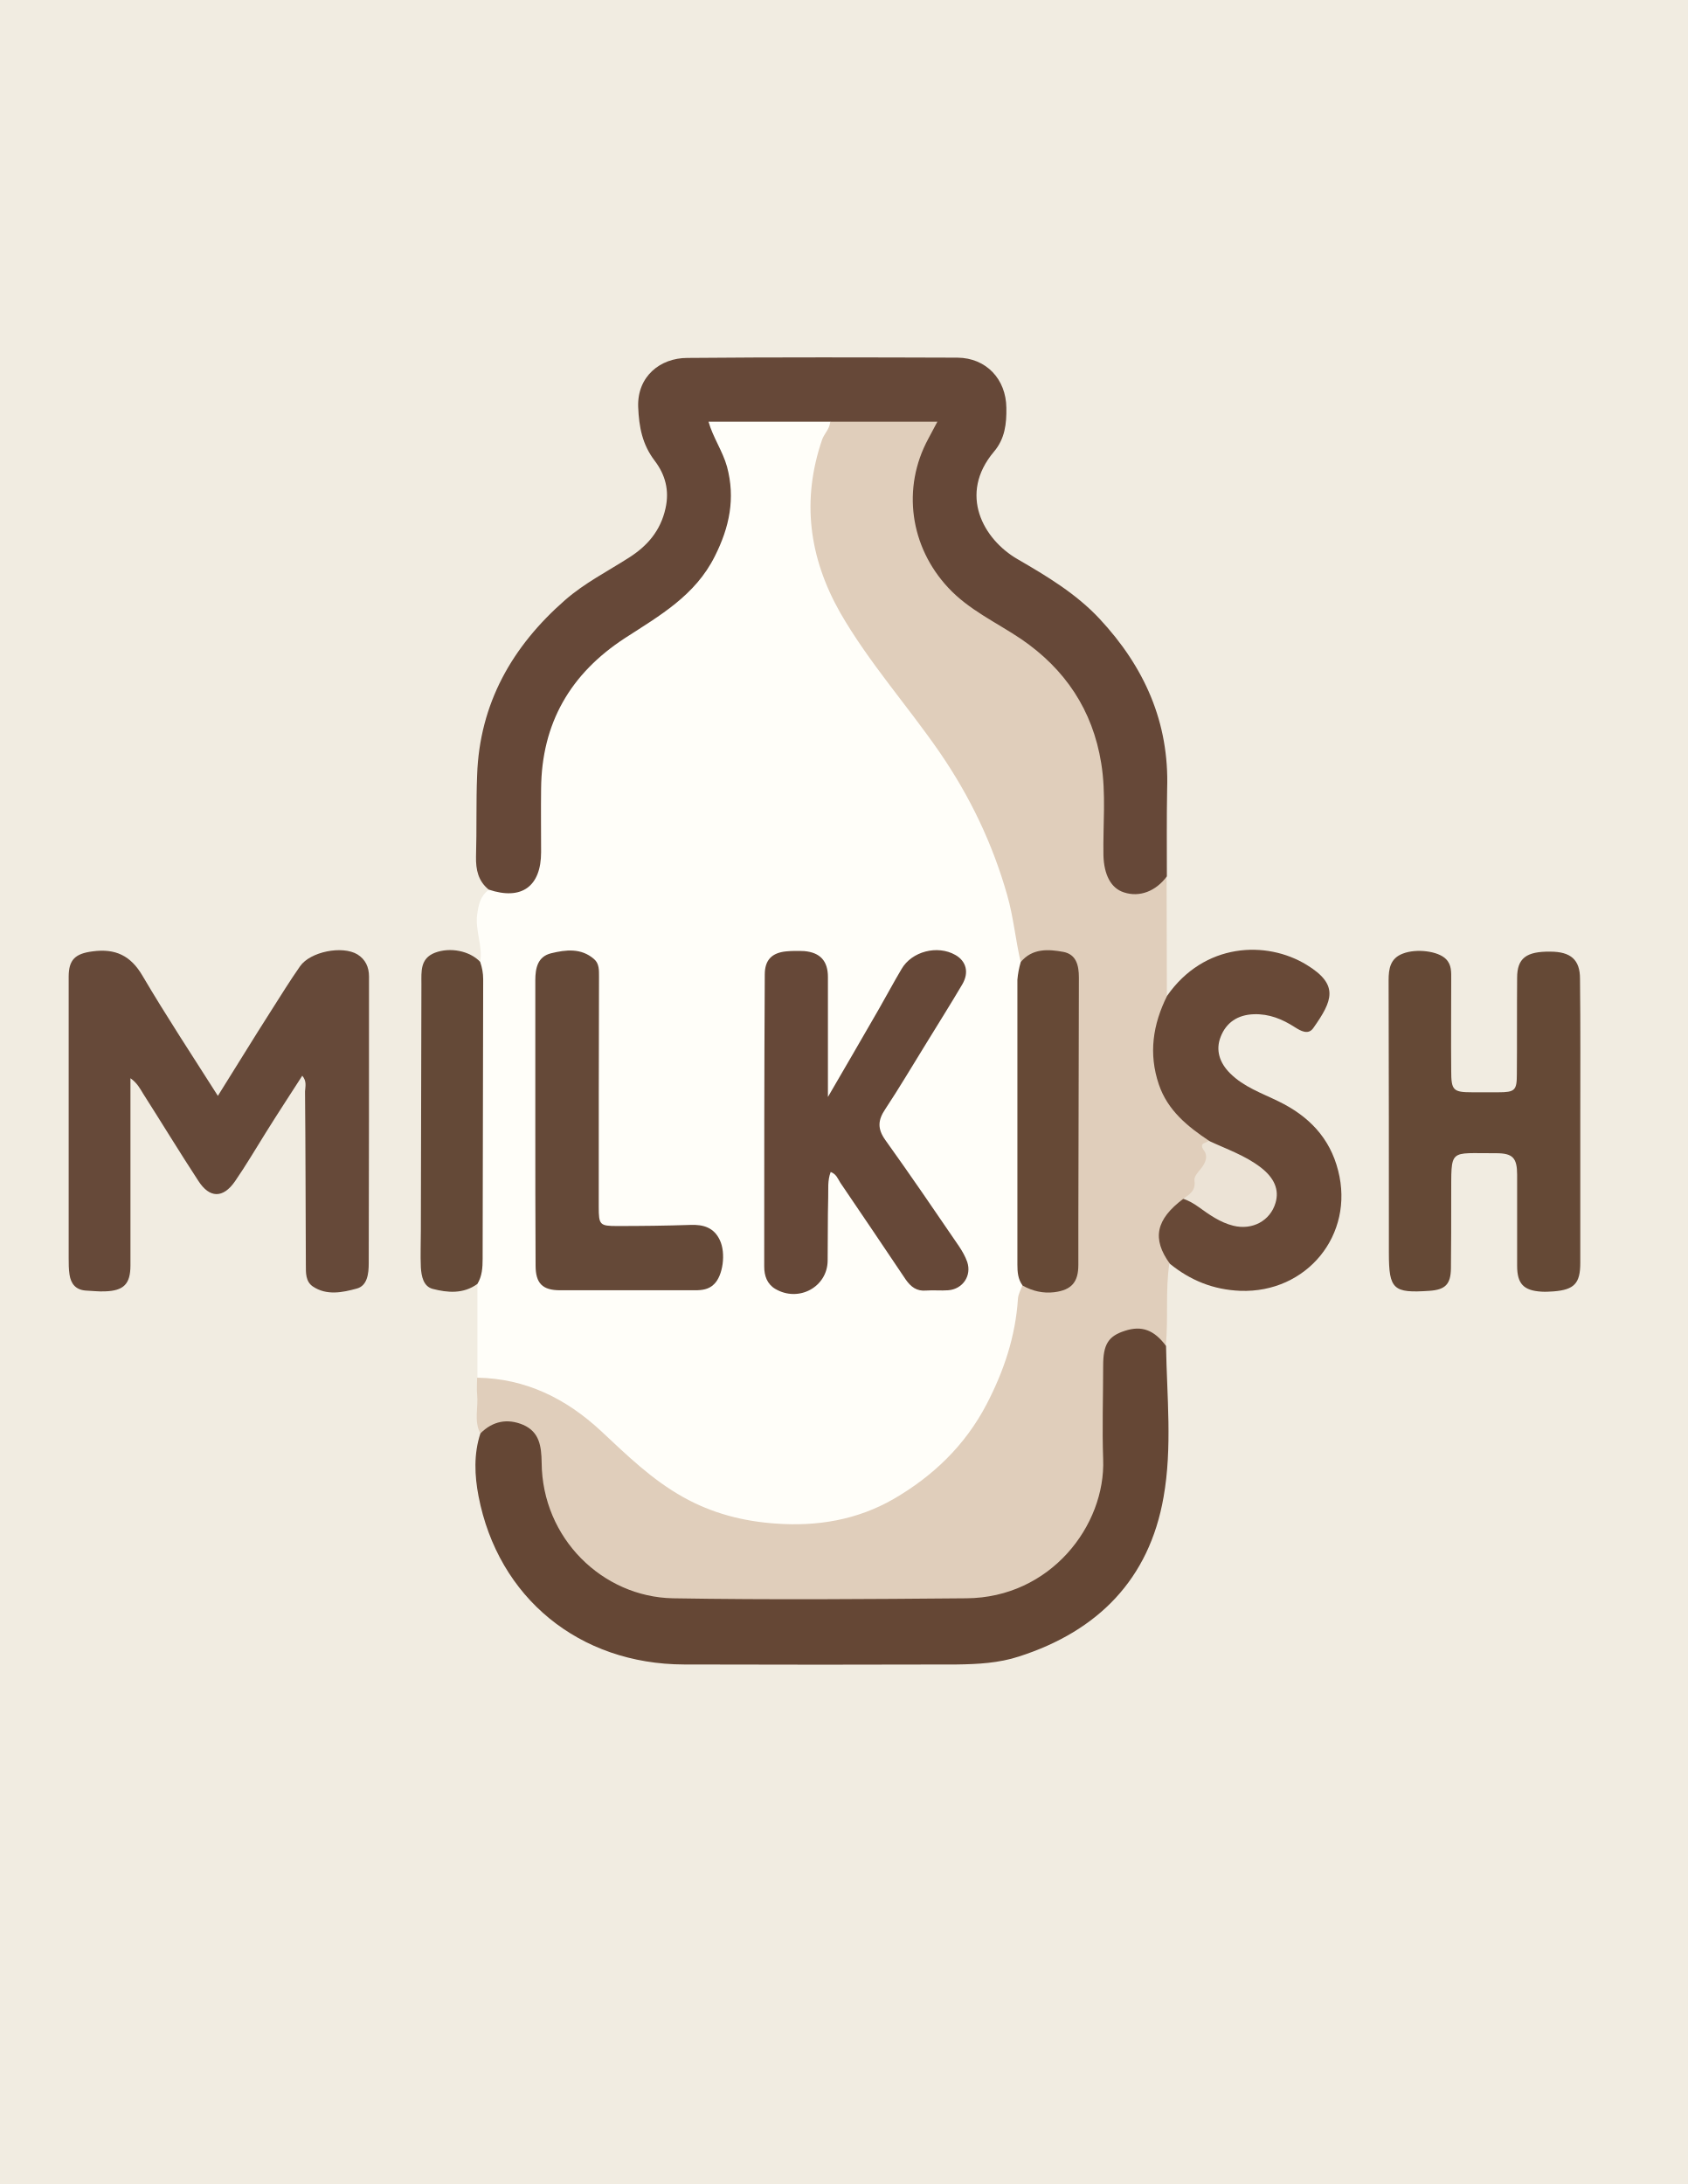
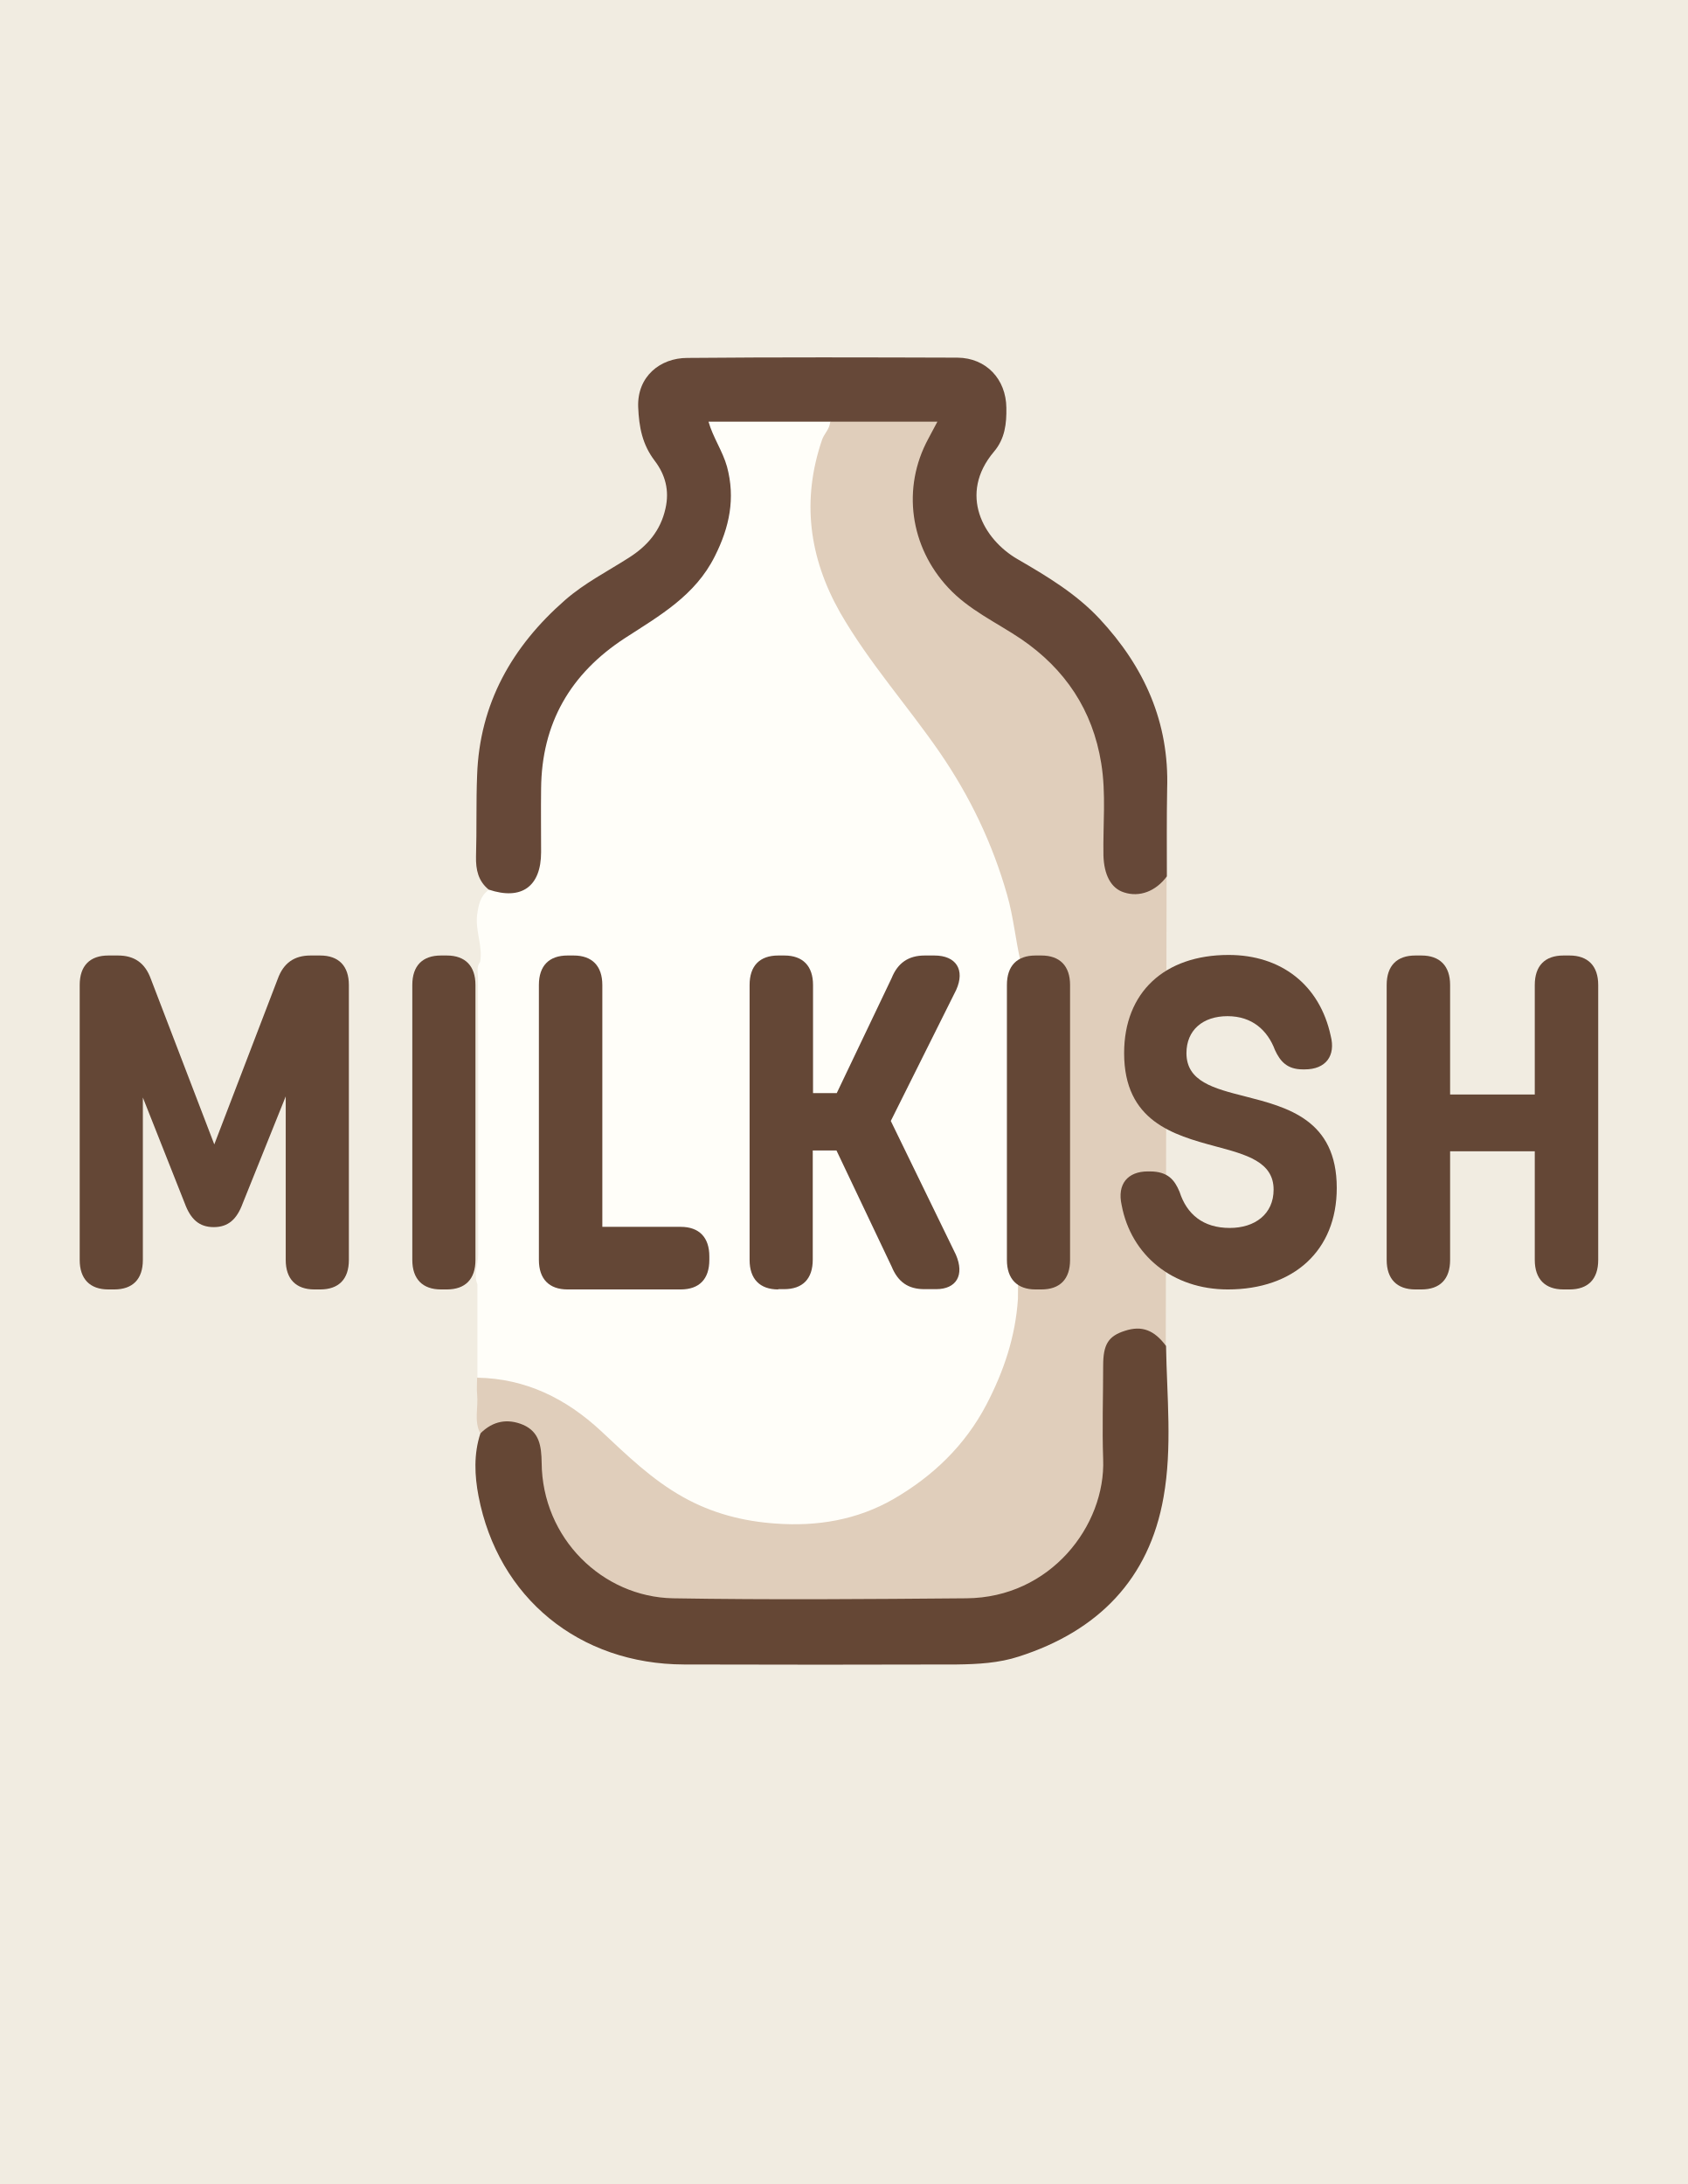
<svg xmlns="http://www.w3.org/2000/svg" version="1.1" id="Layer_1" x="0px" y="0px" viewBox="0 0 612 792" style="enable-background:new 0 0 612 792;" xml:space="preserve">
  <style type="text/css">
	.st0{fill:#F1ECE1;}
	.st1{fill:#FFFEF9;}
	.st2{fill:#E0CEBB;}
	.st3{fill:#664838;}
	.st4{fill:#654735;}
- 	.st5{fill:#664939;}
- 	.st6{fill:#654936;}
- 	.st7{fill:#684937;}
- 	.st8{fill:#644937;}
- 	.st9{fill:#654938;}
- 	.st10{fill:#664936;}
- 	.st11{fill:#ECE3D6;}
+ 	.st5{enable-background:new    ;}
+ 	.st6{fill:#644736;}
</style>
-   <g>
-     <g>
-       <path class="st0" d="M-205.8,395.8c0-169.1,0-338.3-0.1-507.4c0-3.7,0.8-4.6,4.6-4.6c338.3,0.1,676.5,0.1,1014.8,0    c3.7,0,4.6,0.8,4.6,4.6c-0.1,338.3-0.1,676.5,0,1014.8c0,3.7-0.8,4.6-4.6,4.6c-338.3-0.1-676.5-0.1-1014.8,0    c-3.7,0-4.6-0.8-4.6-4.6C-205.8,734.1-205.8,565-205.8,395.8z" />
-       <path class="st1" d="M173.1,499.8c0-11.4,0-22.7,0-34.1c-1.5-3.6,0.3-7.2,0.3-10.8c-0.1-33.4,0.1-66.8-0.1-100.3    c0-2-0.6-4,0.8-5.8c1-5.7-1.8-11.2-1.1-17c0.5-3.6,1.1-6.8,4.2-9.1c1.6-1.3,3.5-0.6,5.3-0.6c8.3,0.2,11.9-3.3,12-11.6    c0.1-7.5,0-15,0-22.5c0-25.4,10.7-44.8,32.1-58.5c5.5-3.5,11.1-6.8,16.2-10.8c7.7-5.9,13.4-13.5,17.2-22.3    c5.2-12.1,4.4-24-1.6-35.7c-4.4-8.6-3.8-9.5,5.8-9.5c10,0,20,0,30,0c2.3,0,4.7-0.3,6.8,1c1.4,1.5,0.7,3.1,0,4.6    c-10,23.6-6,45.9,6.7,67.3c5.4,9.2,12.1,17.6,18.5,26.1c8.2,10.9,16.6,21.7,23.5,33.5c12,20.6,19.6,42.5,21.6,66.4    c-0.8,10.3-0.3,20.6-0.4,30.9c-0.1,24.1,0,48.2,0,72.3c0,3.7,0.1,7.3,0.9,10.9c-2.4,33.2-15,60.9-44.1,79.1    c-14.9,9.4-31.5,12-49,10.4c-20.7-1.8-37.6-11.4-52.5-25.3c-6.8-6.3-13.5-12.8-21.4-17.9c-7.3-4.7-15-7.8-23.7-8.6    C178.3,501.9,175.4,501.8,173.1,499.8z" />
-       <path class="st2" d="M370.1,348.9c-1.9-8.1-2.6-16.3-4.9-24.3c-5.3-18.7-13.5-35.8-24.5-51.8c-11.8-17.1-25.7-32.6-36.1-50.7    c-11.3-20-14-40.8-6.5-62.7c0.8-2.2,2.7-3.8,2.9-6.3c1.4-1.9,3.5-1.7,5.5-1.7c9.3-0.1,18.7-0.1,28,0c6.2,0.1,7.2,1.6,4.3,6.8    c-13,22.7-5.2,49.1,17.5,63.3c4.9,3.1,10,6,14.8,9.2c20.1,13.7,30.2,32.7,30.5,56.9c0.1,7.5,0,15,0,22.5c0,4.6,0.8,8.9,5.3,11    c4.6,2.2,9.1,1.4,13-2c0.9-0.7,1.7-1.6,3.1-1.3c0,14.4,0.1,28.9,0.1,43.3c1.2,1.9,0,3.5-0.7,5.2c-6.5,16.8-2.1,32.1,12.3,42.9    c1.5,1.1,3.1,2,3.6,3.9c0.9,6.1-1.9,11.4-3.8,16.8c-0.9,2.7-2.8,4.3-4.9,5.9c-1.7,1.3-3.2,2.8-4.6,4.5c-3.4,4.2-4.8,8.6-2,13.7    c0.7,1.3,1.4,2.6,1,4.2c-1.5,9.9-0.3,19.9-1.3,29.8c-1.8,0-3-1.3-4.3-2.3c-3.6-2.6-7.3-3-11.3-1.1c-4.1,1.9-5.5,5.4-5.5,9.8    c0,11.3,0,22.7,0,34c-0.1,29.7-22.8,52.7-52.5,52.8c-34.5,0.1-69,0.1-103.5,0c-25.9-0.1-47.3-19.3-50.4-45    c-0.3-2.8-0.7-5.6-0.9-8.4c-0.5-8.5-7.1-12.6-15.1-9.6c-1.7,0.6-3.1,2.1-5.1,1.5c-2.3-4.5-0.6-9.4-1.1-14.1c-0.2-2,0-4,0-6    c17.6,0.3,32.2,7.5,45,19.4c9.3,8.7,18.4,17.6,29.7,23.9c10.5,5.9,21.8,8.8,33.6,9.6c15,1.1,29.5-1.3,42.7-8.9    c14.3-8.3,25.9-19.4,33.7-34.3c6.3-12.1,10.5-24.6,11.4-38.3c0.1-1.7,1.1-3.4,1.7-5.1c1.6-1.2,3.2-0.3,4.8,0.1    c9.8,2,13.6-0.9,13.6-10.6c0-32.9,0-65.8,0-98.7c0-9.2-5.3-12.7-14.1-9.4C373.6,348.1,372.1,349.4,370.1,348.9z" />
-       <path class="st3" d="M423.1,317.8c-4,5.4-9.9,7.7-15.6,5.8c-4.7-1.5-7.2-6.4-7.4-13.4c-0.2-11.1,1-22.3-0.8-33.4    c-3.1-19.3-13.1-34.2-29.1-45.1c-8.9-6-18.9-10.5-26.4-18.6c-13.8-14.8-16.9-36.1-7.2-54c1-1.9,2-3.7,3.3-6.2    c-13.3,0-26.1,0-38.8,0c-14.6,0-29.3,0-44.2,0c1.6,5.7,5.1,10.6,6.7,16.3c3.1,11.5,0.9,22-4.4,32.5c-7.1,14.3-20.1,21.6-32.6,29.7    c-19.8,12.9-30.2,30.9-30.4,54.6c-0.1,7.7,0,15.3,0,23c0,12.5-7.1,17.6-19,13.6c-3.8-3.1-4.7-7.2-4.6-12c0.3-9.8,0-19.7,0.4-29.5    c0.9-26,12.7-46.7,31.9-63.5c7.1-6.2,15.4-10.4,23.2-15.4c6.6-4.2,11.4-9.7,13.2-17.8c1.5-6.6-0.1-12.3-3.9-17.3    c-4.5-5.9-5.7-12.2-6-19.5c-0.4-11.1,8-17.8,17.8-17.8c32.7-0.3,65.3-0.2,98-0.1c10.4,0.1,17.6,7.8,17.7,18.2    c0.1,5.7-0.5,11.2-4.5,15.9c-13,15.4-3.9,31.8,8.6,39c10.7,6.2,21.2,12.5,29.7,21.6c16.2,17.4,25.3,37.5,24.5,61.7    C423,296.8,423.1,307.3,423.1,317.8z" />
-       <path class="st4" d="M174.2,519.8c4.5-4.5,9.8-5.5,15.5-3.1c5.9,2.6,6.6,7.7,6.7,13.7c0.2,27.5,22.1,48.7,47.6,49.2    c35.5,0.6,70.9,0.3,106.4,0c30.5-0.2,50.5-26.4,49.6-50.4c-0.4-11.3,0-22.6,0-34c0-7.7,1.9-10.7,7.9-12.6c6.1-2,10.6-0.3,14.9,5.5    c0.3,18.3,2.3,36.8-0.9,54.8c-5.2,29.8-23.8,48.6-52.4,57.8c-7.3,2.4-15,2.8-22.6,2.9c-33,0.1-66,0.1-98.9,0    c-37.9-0.1-67.4-24.1-74.5-61.1C172.1,535.2,171.7,527.3,174.2,519.8z" />
-       <path class="st5" d="M109.6,390.1c-4.5,7-8.9,13.7-13.2,20.6c-3.7,5.9-7.2,11.9-11.2,17.7c-4.3,6.2-9.2,6.2-13.3-0.2    c-6.8-10.4-13.3-21.1-20-31.6c-1.1-1.8-2.1-3.8-4.6-5.6c0,23,0,45.4,0,67.9c0,6.8-2.5,9.2-9.3,9.4c-2.3,0.1-4.7-0.2-7-0.3    c-3.6-0.3-5.3-2.5-5.8-5.8c-0.3-2-0.3-4-0.3-6c0-34,0-68,0-102c0-6.2,2.4-8.4,8.7-9.2c8.2-1.1,13.8,1.5,18.1,8.9    c8.6,14.6,17.9,28.7,27.3,43.5c6.6-10.5,12.8-20.7,19.2-30.7c3.5-5.5,6.9-11,10.6-16.3c3.7-5.3,15.3-7.6,20.8-4.3    c2.9,1.8,4.2,4.6,4.2,8c0,34.7,0,69.3-0.1,104c0,3.8-0.5,8.2-4.4,9.2c-5.1,1.4-10.9,2.6-15.9-0.8c-2.6-1.8-2.5-4.9-2.5-7.7    c-0.1-21-0.1-42-0.3-63C110.7,394,111.3,392.1,109.6,390.1z" />
-       <path class="st6" d="M573,407.1c0,17,0,34,0,50.9c0,7.4-2.2,9.7-9.6,10.3c-1.5,0.1-3,0.2-4.5,0.1c-6.5-0.4-8.8-2.9-8.8-9.4    c0-11,0-22,0-33c0-6.1-1.6-7.8-7.6-7.8c-17.5,0.1-16.2-2.1-16.3,15.8c0,8.7,0,17.3-0.1,26c-0.1,5.7-2,7.7-7.8,8.1    c-13.1,0.9-14.7-0.5-14.7-13.7c0-33,0-65.9-0.1-98.9c0-4.2,0.6-8,5.2-9.7c4.9-1.9,12.8-0.9,15.6,2c2.1,2.1,1.9,4.8,1.9,7.5    c0,11-0.1,22,0,33c0,7.1,0.7,7.8,7.6,7.8c3.2,0,6.3,0,9.5,0c6,0,6.7-0.7,6.7-6.5c0.1-11.7,0-23.3,0.1-35c0-7.1,3.3-9.6,12-9.5    c7.5,0,10.8,3,10.8,9.8C573.1,372.1,573,389.6,573,407.1z" />
-       <path class="st7" d="M424.2,458.3c-6.6-9.1-5.1-16.1,4.9-23.6c2.9-0.8,5.1,0.9,7.3,2.4c3.5,2.3,6.8,4.8,11,5.8    c5.5,1.4,10.6-0.7,12.8-5.2c2.4-4.8,1.2-9.3-3.7-13.1c-3.6-2.8-7.5-4.9-11.7-6.6c-2.4-1-5.2-1.6-6.4-4.3c-7.8-5.2-15-11-18.2-20.4    c-3.8-11.2-2.2-21.8,3-32.2c13.4-19.2,35.9-20.2,50.6-11.2c11.8,7.2,9.4,13,2.4,22.9c-1.8,2.6-4.5,1.1-6.7-0.3    c-4.5-2.9-9.3-4.9-14.9-4.7c-5.8,0.2-10,3-12,8.2c-1.9,4.8-0.4,9.4,3.4,13.2c5,5,11.5,7.2,17.6,10.2c10.9,5.3,18.6,13.2,21.6,25.1    c6,23.3-11.4,44.5-35.5,43.6C439.9,467.7,431.6,464.3,424.2,458.3z" />
-       <path class="st8" d="M174.1,348.8c0.7,2,1.1,4.1,1.1,6.3c-0.1,33.8-0.1,67.6-0.2,101.4c0,3.2-0.2,6.3-1.9,9.1    c-5.1,3.7-10.8,3.2-16.2,1.8c-3.4-0.9-4.1-4.6-4.3-7.8c-0.2-4.5,0-9,0-13.5c0.1-29.8,0.1-59.6,0.2-89.3c0-4.5-0.5-9.2,4.9-11.3    C163.2,343.4,170.3,344.8,174.1,348.8z" />
-       <path class="st3" d="M301.2,425c-1.2,3.2-0.8,6.2-0.9,9.2c-0.2,7.7-0.1,15.3-0.2,23c-0.1,9.5-10.5,15.2-19,10.2    c-3-1.8-4-4.8-4-8.1c0-35.3,0-70.6,0.2-105.9c0-5.3,2.6-7.9,7.8-8.4c2.1-0.2,4.3-0.2,6.5-0.1c5.8,0.5,8.6,3.6,8.6,9.4    c0,14.1,0,28.2,0,43.5c6.6-11.3,12.6-21.7,18.6-32.1c2.7-4.7,5.3-9.6,8.1-14.3c3.7-6.4,13-8.8,19.5-5.1c3.9,2.2,5.1,6.3,2.5,10.7    c-4.3,7.3-8.8,14.4-13.2,21.6c-4.9,7.9-9.6,15.9-14.7,23.6c-2.7,4-2.9,7.1,0,11.2c9.1,12.7,17.9,25.6,26.7,38.5    c1.2,1.8,2.3,3.7,3,5.7c1.7,5-1.6,9.9-6.9,10.3c-2.6,0.2-5.3-0.1-8,0.1c-3.4,0.3-5.5-1.3-7.4-4c-7.8-11.7-15.8-23.4-23.7-35.1    C303.8,427.5,303.3,425.8,301.2,425z" />
-       <path class="st9" d="M194.1,406.9c0-17.1,0-34.3,0-51.4c0-4.5,0.9-8.6,5.7-9.8c5.3-1.3,10.9-2,15.6,2.1c1.9,1.6,1.8,4.1,1.8,6.5    c-0.1,27.8-0.1,55.6-0.1,83.4c0,6.5,0.4,6.9,6.7,6.9c8.8,0,17.6-0.1,26.5-0.4c4.8-0.2,8.6,1,10.7,5.5c2.3,4.8,1.1,13-2.1,16    c-1.9,1.9-4.3,2.2-6.9,2.2c-16.3,0-32.6,0-48.9,0c-6.4,0-8.9-2.5-8.9-9C194.1,441.5,194.1,424.2,194.1,406.9z" />
-       <path class="st10" d="M370.1,348.9c4.2-5.1,10.1-4.7,15.5-3.7c4.6,0.9,5.6,4.8,5.6,9.3c-0.1,29.7-0.1,59.5-0.2,89.2c0,5,0,10,0,15    c0,6.3-2.5,9.1-8.7,9.9c-4.1,0.5-7.9-0.4-11.5-2.4c-1.7-2.3-1.9-4.9-1.9-7.6c0-34.4,0-68.9,0-103.3    C369.1,353,369.5,351,370.1,348.9z" />
-       <path class="st11" d="M438.3,413.7c6.4,3,13.2,5.3,18.9,9.7c4.9,3.8,6.7,8.1,5.3,12.8c-1.9,6.5-8.4,10-15.3,8.3    c-4.8-1.2-8.7-4-12.6-6.8c-1.8-1.3-3.6-2.3-5.6-3c2.3-1.5,4.6-2.9,4.1-6.5c-0.2-1.7,1.4-3.2,2.5-4.6c1.5-2,2.6-4.3,0.8-6.6    C434.6,414.3,437.5,414.6,438.3,413.7z" />
-     </g>
+   <g id="Layer_1_00000116201905224205353050000002441034135190935956_">
+     <path class="st0" d="M-205.8,395.8c0-169.1,0-338.3-0.1-507.4c0-3.7,0.8-4.6,4.6-4.6c338.3,0.1,676.5,0.1,1014.8,0   c3.7,0,4.6,0.8,4.6,4.6c-0.1,338.3-0.1,676.5,0,1014.8c0,3.7-0.8,4.6-4.6,4.6c-338.3-0.1-676.5-0.1-1014.8,0   c-3.7,0-4.6-0.8-4.6-4.6C-205.8,734.1-205.8,565-205.8,395.8z" />
+     <path class="st1" d="M173.1,499.8c0-11.4,0-22.7,0-34.1c-1.5-3.6,0.3-7.2,0.3-10.8c-0.1-33.4,0.1-66.8-0.1-100.3c0-2-0.6-4,0.8-5.8   c1-5.7-1.8-11.2-1.1-17c0.5-3.6,1.1-6.8,4.2-9.1c1.6-1.3,3.5-0.6,5.3-0.6c8.3,0.2,11.9-3.3,12-11.6c0.1-7.5,0-15,0-22.5   c0-25.4,10.7-44.8,32.1-58.5c5.5-3.5,11.1-6.8,16.2-10.8c7.7-5.9,13.4-13.5,17.2-22.3c5.2-12.1,4.4-24-1.6-35.7   c-4.4-8.6-3.8-9.5,5.8-9.5c10,0,20,0,30,0c2.3,0,4.7-0.3,6.8,1c1.4,1.5,0.7,3.1,0,4.6c-10,23.6-6,45.9,6.7,67.3   c5.4,9.2,12.1,17.6,18.5,26.1c8.2,10.9,16.6,21.7,23.5,33.5c12,20.6,19.6,42.5,21.6,66.4c-0.8,10.3-0.3,20.6-0.4,30.9   c-0.1,24.1,0,48.2,0,72.3c0,3.7,0.1,7.3,0.9,10.9c-2.4,33.2-15,60.9-44.1,79.1c-14.9,9.4-31.5,12-49,10.4   c-20.7-1.8-37.6-11.4-52.5-25.3c-6.8-6.3-13.5-12.8-21.4-17.9c-7.3-4.7-15-7.8-23.7-8.6C178.3,501.9,175.4,501.8,173.1,499.8z" />
+     <path class="st2" d="M370.1,348.9c-1.9-8.1-2.6-16.3-4.9-24.3c-5.3-18.7-13.5-35.8-24.5-51.8c-11.8-17.1-25.7-32.6-36.1-50.7   c-11.3-20-14-40.8-6.5-62.7c0.8-2.2,2.7-3.8,2.9-6.3c1.4-1.9,3.5-1.7,5.5-1.7c9.3-0.1,18.7-0.1,28,0c6.2,0.1,7.2,1.6,4.3,6.8   c-13,22.7-5.2,49.1,17.5,63.3c4.9,3.1,10,6,14.8,9.2c20.1,13.7,30.2,32.7,30.5,56.9c0.1,7.5,0,15,0,22.5c0,4.6,0.8,8.9,5.3,11   c4.6,2.2,9.1,1.4,13-2c0.9-0.7,1.7-1.6,3.1-1.3L422.7,488c-1.8,0-3-1.3-4.3-2.3c-3.6-2.6-7.3-3-11.3-1.1c-4.1,1.9-5.5,5.4-5.5,9.8   c0,11.3,0,22.7,0,34c-0.1,29.7-22.8,52.7-52.5,52.8c-34.5,0.1-69,0.1-103.5,0c-25.9-0.1-47.3-19.3-50.4-45   c-0.3-2.8-0.7-5.6-0.9-8.4c-0.5-8.5-7.1-12.6-15.1-9.6c-1.7,0.6-3.1,2.1-5.1,1.5c-2.3-4.5-0.6-9.4-1.1-14.1c-0.2-2,0-4,0-6   c17.6,0.3,32.2,7.5,45,19.4c9.3,8.7,18.4,17.6,29.7,23.9c10.5,5.9,21.8,8.8,33.6,9.6c15,1.1,29.5-1.3,42.7-8.9   c14.3-8.3,25.9-19.4,33.7-34.3c6.3-12.1,10.5-24.6,11.4-38.3L370.1,348.9z" />
+     <path class="st3" d="M423.1,317.8c-4,5.4-9.9,7.7-15.6,5.8c-4.7-1.5-7.2-6.4-7.4-13.4c-0.2-11.1,1-22.3-0.8-33.4   c-3.1-19.3-13.1-34.2-29.1-45.1c-8.9-6-18.9-10.5-26.4-18.6c-13.8-14.8-16.9-36.1-7.2-54c1-1.9,2-3.7,3.3-6.2   c-13.3,0-26.1,0-38.8,0c-14.6,0-29.3,0-44.2,0c1.6,5.7,5.1,10.6,6.7,16.3c3.1,11.5,0.9,22-4.4,32.5c-7.1,14.3-20.1,21.6-32.6,29.7   c-19.8,12.9-30.2,30.9-30.4,54.6c-0.1,7.7,0,15.3,0,23c0,12.5-7.1,17.6-19,13.6c-3.8-3.1-4.7-7.2-4.6-12c0.3-9.8,0-19.7,0.4-29.5   c0.9-26,12.7-46.7,31.9-63.5c7.1-6.2,15.4-10.4,23.2-15.4c6.6-4.2,11.4-9.7,13.2-17.8c1.5-6.6-0.1-12.3-3.9-17.3   c-4.5-5.9-5.7-12.2-6-19.5c-0.4-11.1,8-17.8,17.8-17.8c32.7-0.3,65.3-0.2,98-0.1c10.4,0.1,17.6,7.8,17.7,18.2   c0.1,5.7-0.5,11.2-4.5,15.9c-13,15.4-3.9,31.8,8.6,39c10.7,6.2,21.2,12.5,29.7,21.6c16.2,17.4,25.3,37.5,24.5,61.7   C423,296.8,423.1,307.3,423.1,317.8z" />
+     <path class="st4" d="M174.2,519.8c4.5-4.5,9.8-5.5,15.5-3.1c5.9,2.6,6.6,7.7,6.7,13.7c0.2,27.5,22.1,48.7,47.6,49.2   c35.5,0.6,70.9,0.3,106.4,0c30.5-0.2,50.5-26.4,49.6-50.4c-0.4-11.3,0-22.6,0-34c0-7.7,1.9-10.7,7.9-12.6c6.1-2,10.6-0.3,14.9,5.5   c0.3,18.3,2.3,36.8-0.9,54.8c-5.2,29.8-23.8,48.6-52.4,57.8c-7.3,2.4-15,2.8-22.6,2.9c-33,0.1-66,0.1-98.9,0   c-37.9-0.1-67.4-24.1-74.5-61.1C172.1,535.2,171.7,527.3,174.2,519.8z" />
+   </g>
+   <g class="st5">
+     <path class="st6" d="M39.3,467.6c-6.7,0-10.4-3.8-10.4-10.7v-99.7c0-7,3.7-10.7,10.4-10.7h3.5c5.9,0,9.8,2.7,11.9,8.5l23,60l23-60   c2.1-5.8,6-8.5,11.9-8.5h3.5c6.7,0,10.4,3.8,10.4,10.7v99.7c0,7-3.7,10.7-10.4,10.7h-2.1c-6.7,0-10.4-3.8-10.4-10.7v-59.3   l-15.6,38.8c-2.1,5.7-5.2,8.6-10.5,8.6s-8.4-2.9-10.5-8.6L51.8,398v58.9c0,7-3.7,10.7-10.4,10.7H39.3z" />
+     <path class="st6" d="M159.9,467.6c-6.7,0-10.4-3.8-10.4-10.7v-99.7c0-7,3.7-10.7,10.4-10.7h2.1c6.7,0,10.4,3.8,10.4,10.7v99.7   c0,7-3.7,10.7-10.4,10.7H159.9z" />
+     <path class="st6" d="M205.8,467.6c-6.7,0-10.4-3.8-10.4-10.7v-99.7c0-7,3.7-10.7,10.4-10.7h2.2c6.7,0,10.4,3.8,10.4,10.7v87.7h28.4   c6.7,0,10.4,3.8,10.4,10.7v1.3c0,7-3.7,10.7-10.4,10.7H205.8z" />
+     <path class="st6" d="M282.2,467.6c-6.7,0-10.4-3.8-10.4-10.7v-99.7c0-7,3.7-10.7,10.4-10.7h2.2c6.7,0,10.4,3.8,10.4,10.7v39.2h8.6   l19.9-41.7c2.2-5.5,6.1-8.2,12-8.2h3.5c7.9,0,11.2,5.2,7.9,12.5L323,406.5l23.6,48.5c3.2,7.4,0.2,12.5-7.2,12.5h-4.2   c-5.9,0-9.6-2.6-11.9-8.2l-20-42.1h-8.6v39.6c0,7-3.7,10.7-10.4,10.7H282.2z" />
+     <path class="st6" d="M375.5,467.6c-6.7,0-10.4-3.8-10.4-10.7v-99.7c0-7,3.7-10.7,10.4-10.7h2.1c6.7,0,10.4,3.8,10.4,10.7v99.7   c0,7-3.7,10.7-10.4,10.7H375.5z" />
+     <path class="st6" d="M445.2,467.6c-20,0-35.1-12.4-38.5-30.6c-1.7-7.6,2.2-12.2,9.5-12.2h0.7c6.6,0,9,3.1,10.8,7.4   c2.6,8.1,8.5,13.1,18.2,13.1c9.1,0,15.9-5,15.9-13.9c0-10.1-9.9-12.7-21.1-15.7c-15.2-4.1-33.1-9.1-33.1-33.8   c0-22,14.6-35.6,37.9-35.6c19,0,33,10.8,37,29.3c1.9,7.3-1.8,12.2-9.4,12.2h-0.7c-5.7,0-8.2-2.9-10.1-7   c-2.7-7.2-8.3-12.3-17.2-12.3c-9,0-14.9,5.1-14.9,13.4c0,10.3,9.9,12.8,21.3,15.7c15.2,3.9,33.2,8.4,33.2,33.2   C484.7,453.5,469.1,467.6,445.2,467.6L445.2,467.6z" />
+     <path class="st6" d="M513.2,467.6c-6.7,0-10.4-3.8-10.4-10.7v-99.7c0-7,3.7-10.7,10.4-10.7h2.2c6.7,0,10.4,3.8,10.4,10.7v39.7h30.7   v-39.7c0-7,3.7-10.7,10.4-10.7h2.2c6.7,0,10.4,3.8,10.4,10.7v99.7c0,7-3.7,10.7-10.4,10.7h-2.2c-6.7,0-10.4-3.8-10.4-10.7v-39.4   h-30.7v39.4c0,7-3.7,10.7-10.4,10.7H513.2z" />
  </g>
</svg>
